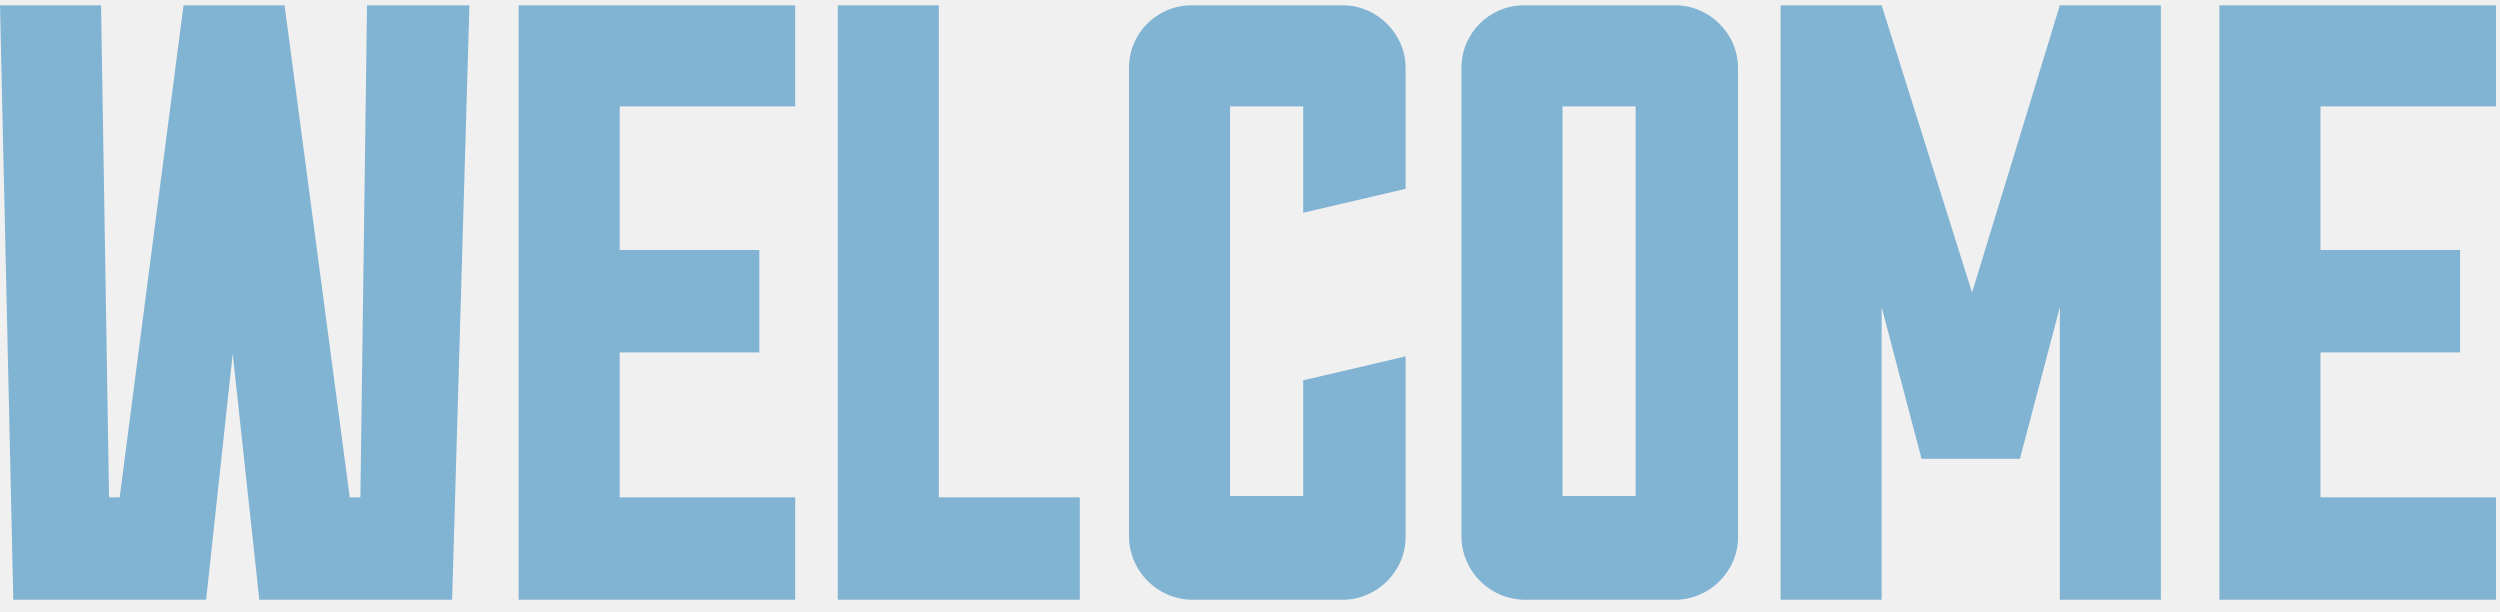
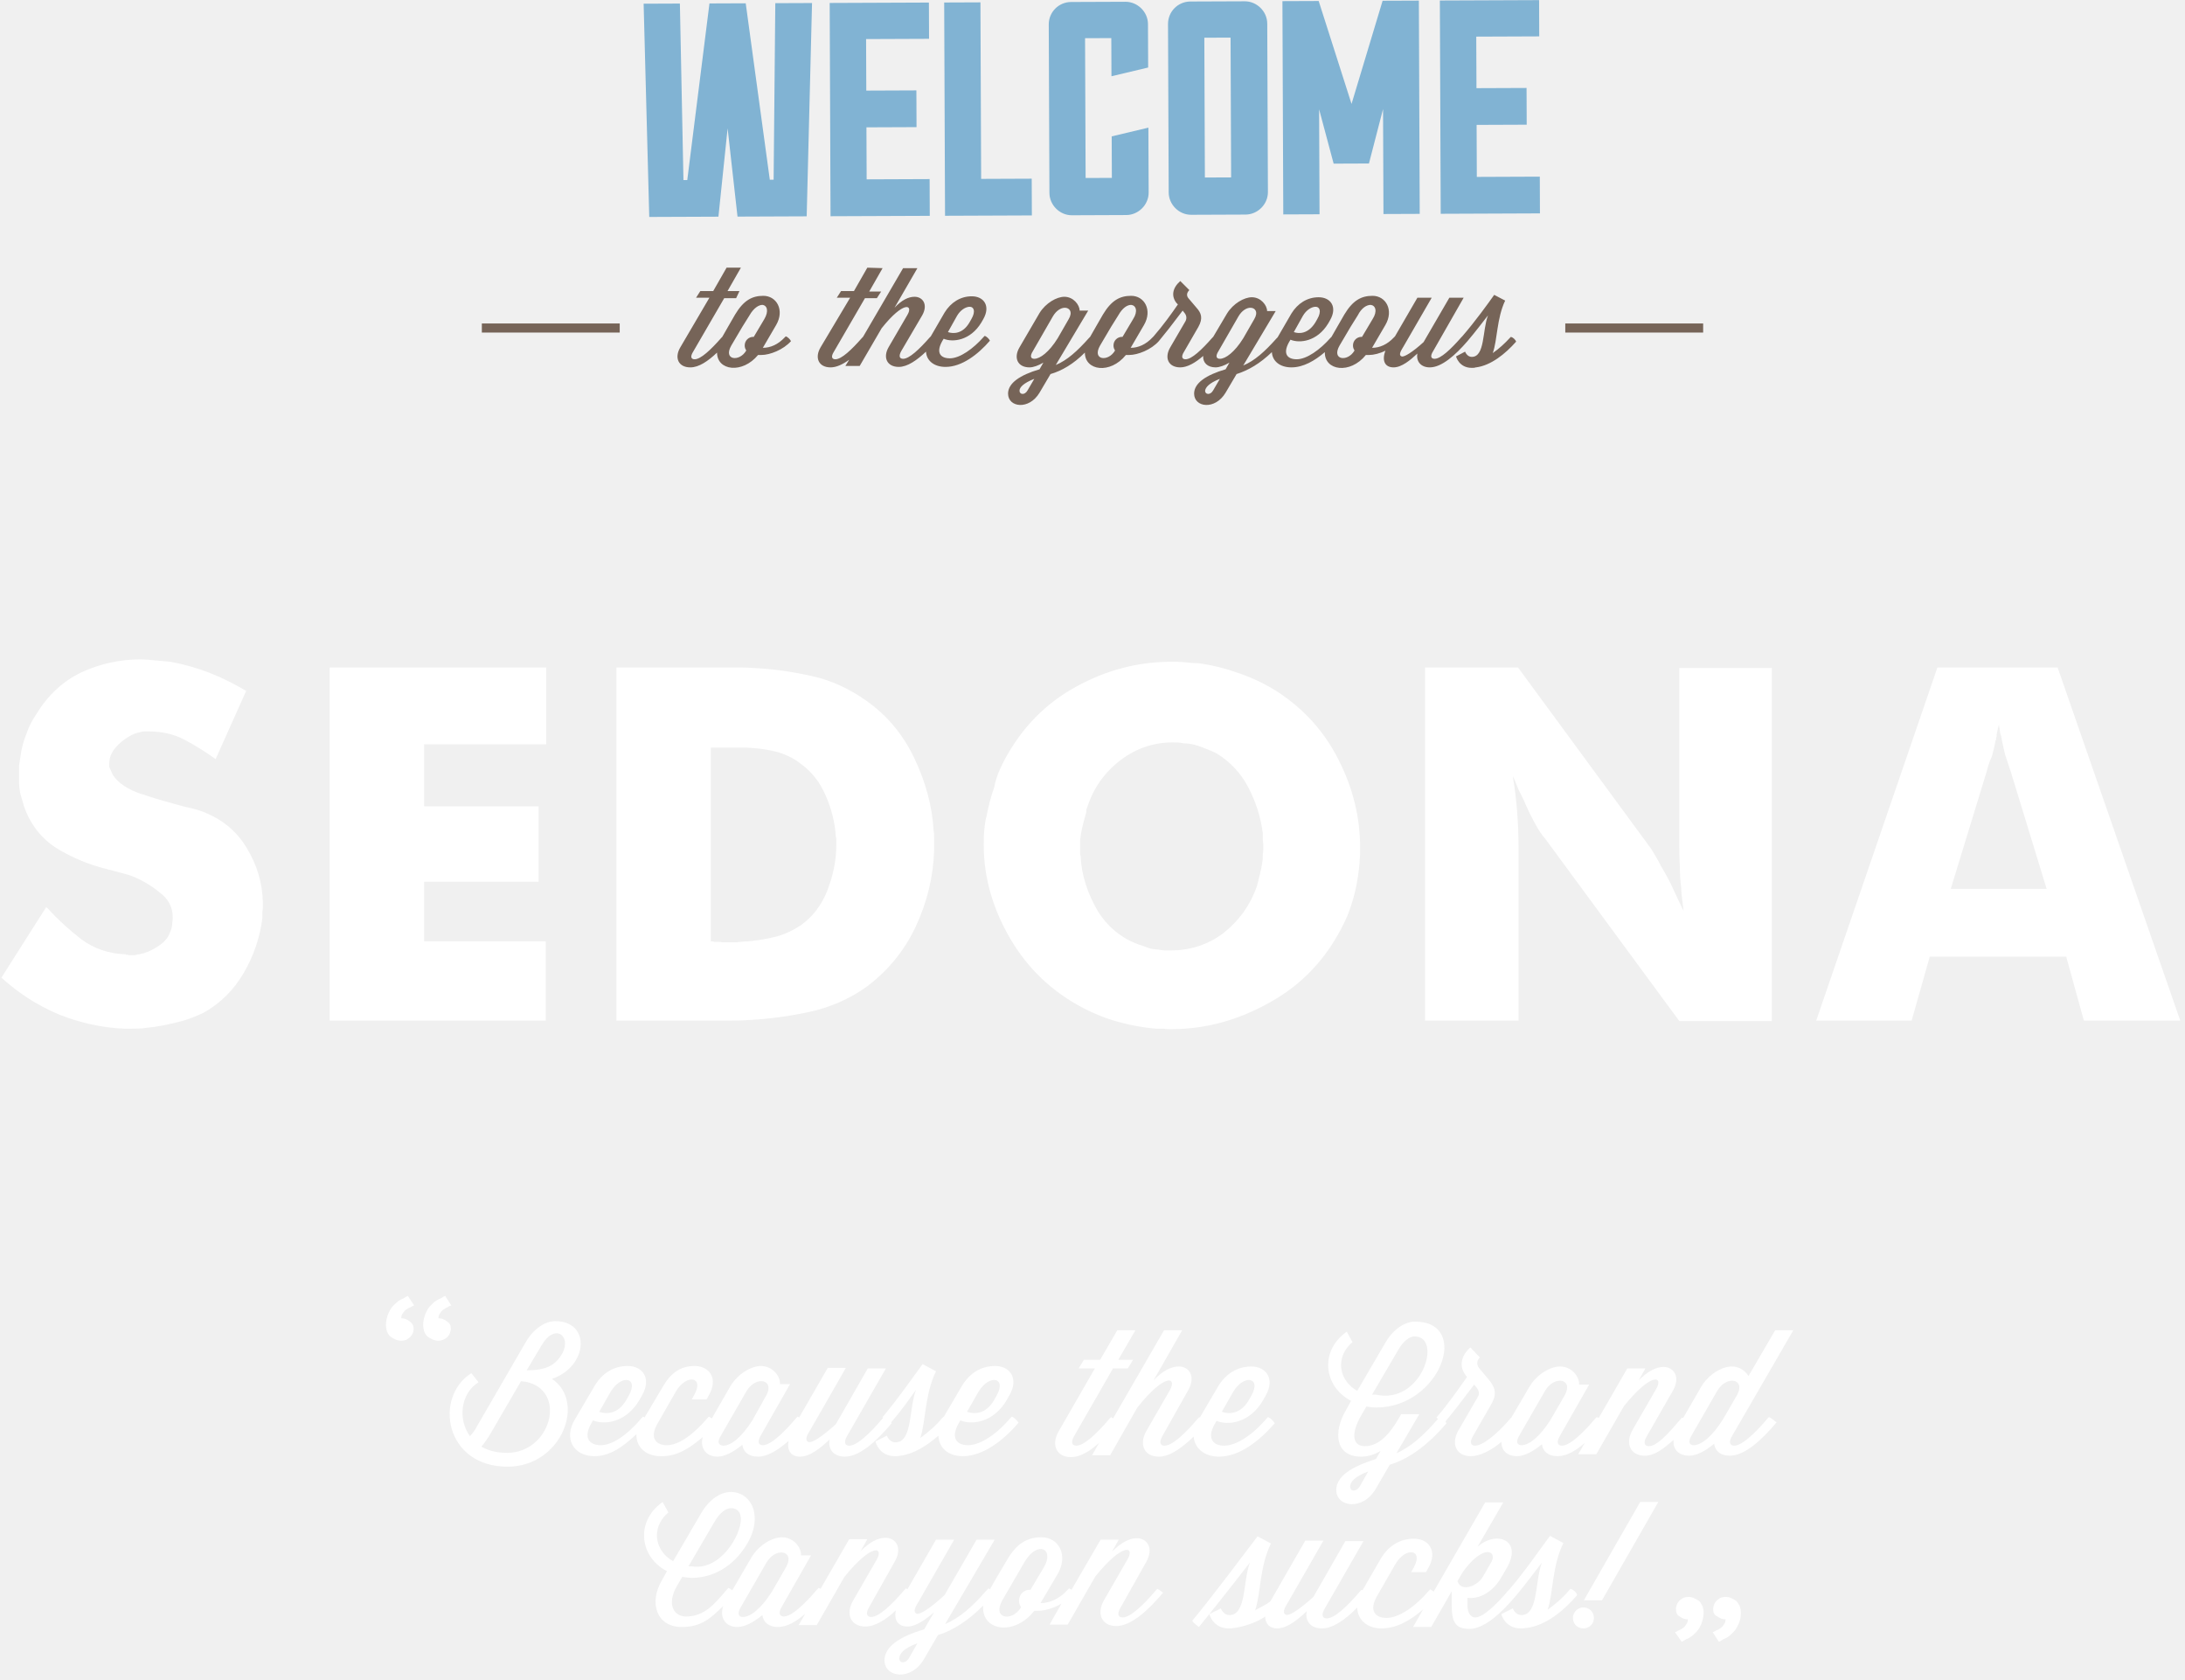
- <svg xmlns="http://www.w3.org/2000/svg" width="188" height="46" fill="none">
-   <path d="M187.7 37.4v7.7h-20.8V.4h20.8V8h-13.2v10.8H185v7.7h-10.5v10.9h13.2ZM154.9.4h7.6v44.7h-7.6v-22l-3 11.4h-7.4l-3-11.4v22h-7.6V.4h7.6l6.8 21.6L154.9.4ZM123 8h-5.5v29.3h5.5V8Zm3-7.6c2.5 0 4.7 2.1 4.7 4.7v35.3c0 2.6-2.2 4.7-4.7 4.7h-11.4a4.8 4.8 0 0 1-4.7-4.7V5.1c0-2.6 2.1-4.7 4.7-4.7H126ZM98 28.6l7.7-1.8v13.6c0 2.6-2.2 4.7-4.7 4.7H89.6a4.8 4.8 0 0 1-4.7-4.7V5.1c0-2.6 2.1-4.7 4.7-4.7H101c2.5 0 4.7 2.1 4.7 4.7v9.1L98 16V8h-5.5v29.3H98v-8.7Zm-16.8 8.8v7.7H63V.4h7.6v37h10.6Zm-21.4 0v7.7H39V.4h20.8V8H46.6v10.8h10.5v7.7H46.6v10.9h13.2ZM27.6.4h7.7L34 45.1H19.5l-2-18.5-2 18.5H1L0 .4h7.6l.6 37H9l4.8-37h7.6l4.9 37h.8l.5-37Z" fill="#81B3D3" />
+ <svg xmlns="http://www.w3.org/2000/svg" width="458" height="352" viewBox="0 0 458 352" fill="none">
+   <path d="M152.3 56.1L149.5 61H146.8L145.9 62.4H148.7L142.6 72.8C141.3 75 142.2 77 144.7 77C146.5 77 148.4 75.7 150.3 73.9C150.3 77.7 155.6 78.4 158.9 74.4H159.6C161.4 74.4 164.2 73.3 165.8 71.5C165.6 71.1 165.1 70.6 164.7 70.5L164.5 70.7C163.1 72.2 161.5 72.9 159.9 72.9L162.7 68.1C164.5 65 162.8 62 160 62C157.7 62 155.9 62.9 154.1 65.9L152.6 68.5L151.4 70.6L151.2 70.8C149 73.3 146.9 75.3 145.6 75.3C144.9 75.3 144.6 74.8 145.3 73.7L151.8 62.5H154.3L155 61H152.5L155.3 56.1H152.3ZM159.8 63.9C160.8 64 161.2 65.2 160.2 66.9L158 70.6H157.9C156.9 70.6 156.1 71.4 156.1 72.4C156.1 72.8 156.2 73.1 156.4 73.4V73.5C155 75.9 151.5 75.5 153.3 72.4L155.6 68.5L157.1 66.1C158 64.5 159.1 63.9 159.8 63.9ZM181.8 56.1L179 61H176.3L175.4 62.4H178.2L172 72.8C170.7 75 171.6 77 174.1 77C175.3 77 176.6 76.4 178 75.4L177.2 76.7H180.2L184.8 68.8C189.4 63 191.5 63.8 190.2 66L186.3 72.7C185 74.9 185.9 76.9 188.4 76.9C190.2 76.9 192.2 75.5 194.1 73.7C194.2 75.6 195.8 76.9 198.2 76.9C201.6 76.9 205 74.3 207.5 71.4C207.3 71 206.8 70.5 206.4 70.4L206.2 70.6C204 73.1 201.2 75.1 199.1 75.1C197.2 75.1 196.1 74 197.5 71.5L197.8 71C199.7 71.8 203.4 71.4 205.7 67.6L206.1 66.9C207.7 64.1 206.2 62.1 203.7 62.1C201.3 62.1 199.3 63.4 198 65.5L195.1 70.5L194.9 70.7C192.7 73.2 190.6 75.2 189.3 75.2C188.6 75.2 188.3 74.7 188.9 73.6L193.3 66.1C194.6 63.8 193.4 62.2 191.7 62.2C190.4 62.2 189 62.9 187.5 64.5L192.3 56.2H189.3L180.9 70.6L180.7 70.8C178.5 73.3 176.4 75.3 175.1 75.3C174.4 75.3 174.1 74.8 174.8 73.7L181.3 62.5H183.8L184.7 61.1H182.2L185 56.2L181.8 56.1ZM203.1 64.3C204.1 64.2 204.6 65.2 203.6 66.9L203.2 67.6C201.8 70 199.8 70 198.7 69.6L200.6 66.2C201.3 65 202.3 64.4 203.1 64.3ZM247.4 58.9C245.7 60.4 245.5 62.1 246.6 63.5L246.9 63.8C245.6 65.7 243.8 68.2 241.8 70.5L241.6 70.7C240.2 72.2 238.6 72.9 237 72.9L239.8 68.1C241.6 65 239.9 62 237.1 62C234.8 62 233 62.9 231.2 65.9L229.7 68.5L228.5 70.6L228.3 70.8C225.8 73.6 223.7 75.5 221.3 76.5L228.1 65.1H226.3C226.3 63.9 225 62.2 223.1 62.2C221.5 62.2 219.2 63.5 217.9 65.6L213.7 72.8C212.4 75 213.3 77 215.8 77C216.6 77 217.7 76.6 218.7 76L217.9 77.4C213.8 78.6 211.3 80.3 211.3 82.5C211.3 85.4 215.7 86 217.9 82.3L220.2 78.4C222.6 77.7 225 76.3 227.4 73.9C227.4 77.7 232.7 78.5 236 74.4H236.7C238.5 74.4 241.3 73.3 242.9 71.5C244.3 69.8 245.5 68.3 247.9 65.1L248.3 65.6C248.7 66.1 248.8 66.7 248.5 67.3L245.3 72.8C244 75 244.9 77 247.4 77C248.9 77 250.6 76 252.2 74.6C252.1 76 253.1 77 254.8 77C255.6 77 256.7 76.6 257.7 76L256.9 77.4C252.8 78.6 250.3 80.3 250.3 82.5C250.3 85.4 254.7 86 256.9 82.3L259.2 78.4C261.7 77.6 264.1 76.2 266.6 73.8C266.7 75.7 268.3 77 270.7 77C273.2 77 275.6 75.6 277.7 73.8C277.6 77.7 283 78.5 286.3 74.4H287C287.9 74.4 289.2 74.1 290.4 73.5C289.6 75.6 290.3 77 292.1 77C293.8 77 295.6 75.5 297.1 74.1C296.8 75.7 297.8 77 299.7 77C302.2 77 305.1 74.4 307.6 71.5C309.3 69.5 310.8 67.5 311.9 66.1C310.7 69.2 311.3 74.8 308.5 74.8C307.5 74.8 307.1 73.7 307.1 73.7L305.2 74.7C305.2 74.7 305.8 77.1 308.5 77.1C308.8 77.1 309.1 77.1 309.3 77H309.4C312.5 76.6 315.5 74.2 317.8 71.6C317.6 71.1 317.1 70.7 316.7 70.6L316.5 70.8C315.4 72 314.2 73.1 312.9 74C313.9 71.2 313.7 66.8 315.5 63L313.2 61.8C312 63.5 309.2 67.4 306.5 70.5L306.3 70.7C304.1 73.2 302 75.2 300.7 75.2C300 75.2 299.7 74.7 300.4 73.6L306.8 62.4H303.8L298.4 71.7C296.1 73.8 294.3 74.9 293.8 74.7C293 74.4 293.8 73.3 294.2 72.6L300.1 62.4H297.1L292.4 70.5L292.2 70.7C290.8 72.2 289.2 72.9 287.6 72.9L290.4 68.1C292.2 65 290.5 62 287.7 62C285.4 62 283.6 62.9 281.8 65.9L280.3 68.5L279.1 70.6L278.9 70.8C276.7 73.3 273.9 75.3 271.8 75.3C269.9 75.3 268.8 74.2 270.2 71.7L270.5 71.2C272.4 72 276.1 71.6 278.4 67.8L278.8 67.1C280.4 64.3 278.9 62.3 276.4 62.3C274 62.3 272 63.6 270.7 65.7L267.8 70.7L267.6 70.9C265.1 73.7 263 75.6 260.6 76.6L267.4 65.2H265.6C265.6 64 264.3 62.3 262.4 62.3C260.8 62.3 258.5 63.6 257.2 65.7L254.3 70.6L254.1 70.8C251.9 73.3 249.8 75.3 248.5 75.3C247.8 75.3 247.5 74.8 248.2 73.7L251.2 68.5C252.2 66.7 251.8 65.6 250.8 64.5L249.1 62.5C248.7 62 248.7 61.4 249.3 60.8L247.4 58.9ZM237.1 63.9C238.1 64 238.6 65.2 237.5 66.9L235.3 70.6H235.2C234.2 70.6 233.4 71.4 233.4 72.4C233.4 72.8 233.5 73.1 233.7 73.4V73.5C232.3 75.9 228.8 75.5 230.6 72.4L232.9 68.5L234.4 66.1C235.3 64.5 236.3 63.9 237.1 63.9ZM287.3 63.9C288.3 64 288.8 65.2 287.7 66.9L285.5 70.6H285.4C284.4 70.6 283.6 71.4 283.6 72.4C283.6 72.8 283.7 73.1 283.9 73.4V73.5C282.5 75.9 279 75.5 280.8 72.4L283.1 68.5L284.6 66.1C285.4 64.5 286.5 63.9 287.3 63.9ZM275.6 64.3C276.6 64.2 277.1 65.2 276.1 66.9L275.7 67.6C274.2 70 272.3 70 271.2 69.6L273.1 66.2C273.8 65 274.8 64.4 275.6 64.3ZM223.2 64.5C224.2 64.5 224.9 65.4 224 66.9L221.7 70.9C219.9 73.8 218 75.2 216.8 75.2C216.1 75.2 215.8 74.7 216.5 73.6L220.7 66.3C221.4 65.1 222.4 64.5 223.2 64.5ZM262.1 64.5C263.1 64.5 263.8 65.4 262.9 66.9L260.6 70.9C258.8 73.8 256.9 75.2 255.7 75.2C255 75.2 254.7 74.7 255.4 73.6L259.6 66.3C260.3 65.1 261.3 64.5 262.1 64.5ZM216.8 79.4L215.4 81.8C214.8 82.9 213.7 82.7 213.7 81.9C213.7 81.2 214.5 80.3 216.8 79.4ZM255.7 79.4L254.3 81.8C253.7 82.9 252.6 82.7 252.6 81.9C252.7 81.2 253.4 80.3 255.7 79.4ZM101 67.8H129.9V69.7H101V67.8ZM328.1 67.8H357V69.7H328.1V67.8Z" fill="#766458" />
+   <path d="M322.758 37.024L322.789 44.724L301.989 44.808L301.81 0.108L322.61 0.025L322.64 7.625L309.44 7.677L309.484 18.477L319.984 18.435L320.014 26.135L309.514 26.177L309.558 37.077L322.758 37.024ZM289.81 0.156L297.41 0.126L297.589 44.825L289.989 44.856L289.901 22.856L286.947 34.268L279.547 34.297L276.501 22.909L276.589 44.909L268.989 44.94L268.81 0.24L276.41 0.21L283.297 21.782L289.81 0.156ZM257.941 7.884L252.441 7.906L252.558 37.205L258.058 37.183L257.941 7.884ZM260.91 0.272C263.41 0.262 265.619 2.353 265.629 4.953L265.77 40.252C265.781 42.852 263.589 44.961 261.089 44.971L249.689 45.017C247.089 45.027 244.981 42.836 244.971 40.336L244.829 5.036C244.819 2.436 246.91 0.328 249.51 0.317L260.91 0.272ZM233.023 28.583L240.716 26.753L240.771 40.352C240.781 42.952 238.589 45.061 236.089 45.071L224.689 45.117C222.09 45.127 219.981 42.936 219.971 40.436L219.829 5.136C219.819 2.536 221.911 0.428 224.511 0.417L235.911 0.372C238.411 0.362 240.619 2.453 240.629 5.053L240.666 14.153L232.973 15.983L232.941 7.984L227.441 8.006L227.558 37.305L233.058 37.283L233.023 28.583ZM216.259 37.45L216.29 45.15L198.09 45.223L197.911 0.524L205.511 0.493L205.659 37.493L216.259 37.45ZM194.859 37.536L194.89 45.236L174.09 45.319L173.911 0.62L194.711 0.536L194.741 8.136L181.541 8.189L181.585 18.989L192.085 18.947L192.115 26.647L181.615 26.689L181.659 37.589L194.859 37.536ZM162.511 0.665L170.211 0.634L169.09 45.339L154.59 45.397L152.516 26.905L150.59 45.413L136.09 45.471L134.911 0.776L142.511 0.745L143.259 37.742L144.059 37.739L148.711 0.72L156.311 0.69L161.359 37.67L162.159 37.667L162.511 0.665Z" fill="#81B3D3" />
+   <path d="M380.7 213.9L406.1 139.9H431.3L457 213.9H436.8L433.1 200.5H404.5L400.7 213.9H380.7ZM416.4 161.8L408.9 186.3H429L421.5 161.8C421.1 160.6 420.7 159.4 420.3 158.2C420 156.9 419.7 155.7 419.5 154.4C419.3 153.9 419.2 153.5 419.2 153.1C419.1 152.6 419 152.2 419 151.8C418.9 152.2 418.8 152.6 418.7 153.1C418.6 153.5 418.5 153.9 418.5 154.4C418.4 154.6 418.4 154.7 418.4 154.9C418.4 155 418.4 155.1 418.3 155.2C418.1 156.3 417.8 157.5 417.5 158.6C417 159.6 416.7 160.7 416.4 161.8ZM298.7 213.9V139.9H318.2L346.1 177.9C346.8 179 347.5 180.2 348.1 181.4C348.8 182.6 349.5 183.8 350.1 185L351.5 188C352 189 352.4 190 352.9 190.9C352.8 190.1 352.7 189.3 352.6 188.5C352.5 187.7 352.4 186.9 352.4 186.1C352.2 184.5 352.1 182.9 352.1 181.3C352 179.6 352 178 352 176.3V140H371.4V214H352L323.9 175.8C323.1 174.9 322.4 173.8 321.7 172.5C321 171.2 320.3 169.8 319.7 168.4C319.3 167.4 318.8 166.5 318.3 165.5C317.9 164.6 317.6 163.6 317.1 162.7C317.5 165.1 317.8 167.5 318 170C318.2 172.5 318.3 175 318.3 177.4V213.9H298.7ZM210.7 159C214.3 152.4 219.2 147.4 225.6 143.9C232 140.4 238.6 138.7 245.5 138.7C246.4 138.7 247.4 138.7 248.3 138.8C249.3 138.9 250.3 139 251.2 139C254.1 139.4 256.9 140.1 259.7 141.1C262.6 142.1 265.3 143.4 267.8 145C273.3 148.6 277.6 153.3 280.6 159.3C283.6 165.2 285.1 171.3 285.1 177.8C285.1 178.6 285.1 179.4 285 180.2C285 181 284.9 181.7 284.8 182.5C284.6 184.2 284.3 185.8 283.9 187.4C283.5 189 283 190.5 282.4 192C279.1 199.5 274.1 205.4 267.2 209.5C260.3 213.6 253.1 215.7 245.5 215.7C245 215.7 244.4 215.7 243.9 215.6H242.4C239.7 215.4 237.1 214.9 234.5 214.2C231.9 213.5 229.4 212.5 227.1 211.3C220.6 207.9 215.5 203.1 211.8 196.8C208.1 190.5 206.2 183.9 206.2 177.1C206.2 176.1 206.2 175.1 206.3 174.1C206.4 173.1 206.5 172 206.8 171C207.2 169 207.7 166.9 208.4 165C208.8 162.8 209.7 160.9 210.7 159ZM263.5 185.6C263.7 184.8 263.9 184 264.1 183.2C264.3 182.3 264.5 181.5 264.6 180.6C264.7 180.1 264.7 179.5 264.7 179C264.8 178.5 264.8 178 264.8 177.5C264.8 177 264.8 176.6 264.7 176.1V174.7C264.3 171.4 263.3 168.2 261.7 165.1C260.1 162 257.8 159.6 255 157.9C254.2 157.5 253.5 157.2 252.7 156.9C251.9 156.6 251.2 156.3 250.4 156.1C249.6 155.9 248.9 155.8 248.1 155.8C247.3 155.6 246.6 155.6 245.8 155.6C241.9 155.6 238.2 156.8 234.9 159.3C231.6 161.8 229.2 165.1 227.9 169.2L227.7 169.7V170.2C227.5 170.9 227.3 171.7 227.1 172.4C226.9 173.1 226.8 173.8 226.6 174.6L226.4 176.2V178.6C226.4 178.8 226.4 179.1 226.5 179.4C226.7 183.5 228 187.4 230.2 191.1C232.5 194.7 235.7 197.1 239.7 198.3L241.1 198.8C241.6 198.9 242.1 199 242.6 199L244 199.2H245.4C249.5 199.2 253.2 198 256.4 195.6C259.7 193 262.1 189.7 263.5 185.6ZM181.4 207C177.8 209.5 173.8 211.2 169.6 212.1C165.4 213 161 213.6 156.7 213.8C155.5 213.9 154.2 213.9 153 213.9H129.2V139.9H154.3C155.5 139.9 156.7 139.9 157.9 140C162.1 140.2 166.2 140.8 170.2 141.7C174.3 142.6 178.1 144.4 181.5 146.8C185.8 149.8 189.2 153.8 191.6 158.8C194 163.8 195.4 168.9 195.7 174.1C195.8 174.6 195.8 175 195.8 175.5V178.4C195.6 183.9 194.3 189.2 191.9 194.3C189.5 199.4 185.9 203.7 181.4 207ZM149 197.3C149.2 197.3 149.5 197.3 149.7 197.4H150.5C150.8 197.4 151.1 197.4 151.3 197.5H154.4C155.3 197.4 156.1 197.3 156.8 197.3C158.8 197.1 160.8 196.8 162.7 196.3C164.6 195.8 166.4 194.9 167.9 193.9C170.4 192.1 172.2 189.7 173.4 186.7C174.6 183.6 175.3 180.4 175.3 177.1V176.2C175.3 175.9 175.3 175.6 175.2 175.3C175 172.4 174.3 169.5 173.1 166.8C171.9 164 170.2 161.8 168 160.2C166.4 158.9 164.5 158 162.5 157.5C160.5 157 158.5 156.8 156.5 156.7H149V197.3ZM69.1 213.9V139.9H114.5V156H88.9V169H112.9V184.8H88.9V197.3H114.4V213.9H69.1ZM9.7 190.1C9.8 190.2 9.8 190.3 9.8 190.3C9.9 190.3 10 190.3 10 190.4C12.1 192.7 14.5 194.9 17.1 196.9C19.7 198.8 22.8 199.9 26.2 200C26.3 200 26.4 200 26.4 200.1H26.7C26.8 200.1 26.9 200.1 26.9 200.2H28.2C28.6 200.1 28.9 200 29.2 200C30.4 199.8 31.6 199.3 32.7 198.6C33.9 197.9 34.8 197.1 35.4 196L35.6 195.5L35.8 195C36 194.5 36.1 194 36.1 193.5C36.2 193 36.2 192.6 36.2 192.2C36.2 190.1 35.3 188.4 33.4 187C31.7 185.6 29.7 184.4 27.6 183.6C26.8 183.3 26 183.1 25.2 182.9C24.5 182.7 23.7 182.5 23 182.3H22.8C22.7 182.2 22.6 182.2 22.6 182.2C18.8 181.3 15.2 179.8 11.9 177.8C8.6 175.7 6.3 172.7 5 168.9C4.8 168.1 4.5 167.3 4.3 166.5C4.1 165.6 4 164.7 4 163.8C4 163.7 4 163.4 4 163.2V160.4C4.1 159.8 4.2 159.2 4.3 158.5C4.5 156.9 4.9 155.4 5.5 153.9C6 152.4 6.7 151 7.6 149.7C10.1 145.6 13.3 142.7 17.1 140.9C21 139.1 25.2 138.2 29.4 138.2C30.4 138.2 31.4 138.3 32.4 138.4C33.5 138.5 34.6 138.6 35.7 138.7C38.5 139.2 41.3 140 43.9 141C46.7 142.1 49.2 143.4 51.6 144.8L45.2 159.1C43.1 157.6 40.9 156.2 38.6 155C36.3 153.8 33.8 153.3 31.1 153.3H30.2C28.4 153.5 26.8 154.3 25.2 155.7C23.7 157 22.9 158.4 22.9 160V160.7C23 160.9 23.1 161.2 23.2 161.4C23.4 161.9 23.6 162.4 24 162.9C24.4 163.4 24.8 163.8 25.3 164.2C26.2 164.9 27.4 165.6 29 166.2C30.6 166.7 32.3 167.3 34.1 167.8C35.6 168.2 37 168.6 38.4 169C39.8 169.3 41 169.6 41.9 169.9C46.2 171.4 49.5 174 51.7 177.7C53.9 181.3 55 185.1 55.1 189.1V189.7C55.1 190.2 55.1 190.6 55 191.1V192.4C54.5 196.4 53.2 200.3 51.1 203.9C49 207.5 46.2 210.3 42.6 212.3C41.3 212.9 39.9 213.5 38.5 213.9C37.1 214.3 35.7 214.6 34.3 214.9C33.2 215.1 32 215.3 30.8 215.4C29.7 215.6 28.6 215.6 27.4 215.6H26C21.4 215.4 16.8 214.4 12.3 212.6C7.8 210.7 3.8 208.1 0.3 204.9L9.7 190.1ZM351.3 337.2C351.3 336.9 351.4 336.6 351.5 336.3C351.6 336 351.8 335.7 352 335.5C352.2 335.3 352.5 335.1 352.8 334.9C353.1 334.8 353.5 334.7 353.9 334.7C354.4 334.7 354.8 334.8 355.2 335C355.6 335.2 356 335.4 356.3 335.7C356.5 336 356.7 336.3 356.9 336.7C357 337.1 357.1 337.5 357.1 338C357.1 338.9 356.9 339.6 356.6 340.4C356.3 341.1 355.9 341.8 355.3 342.3C355 342.6 354.8 342.8 354.5 343C354.2 343.2 353.9 343.4 353.6 343.5C353.3 343.6 353.1 343.8 352.9 343.9C352.8 344 352.7 344 352.5 344.1L351.1 342.1C351.3 342 351.6 341.9 351.9 341.7C352.2 341.6 352.5 341.4 352.8 341.2C353.1 341 353.3 340.7 353.5 340.4C353.7 340.1 353.8 339.8 353.8 339.4C353.2 339.4 352.6 339.2 352.1 338.8C351.5 338.5 351.3 338 351.3 337.2ZM359.1 337.2C359.1 336.9 359.2 336.6 359.3 336.3C359.4 336 359.6 335.7 359.8 335.5C360 335.3 360.3 335.1 360.6 334.9C360.9 334.8 361.3 334.7 361.7 334.7C362.2 334.7 362.6 334.8 363 335C363.4 335.2 363.8 335.4 364.1 335.7C364.3 336 364.5 336.3 364.7 336.7C364.8 337.1 364.9 337.5 364.9 338C364.9 338.8 364.8 339.6 364.4 340.4C364.1 341.1 363.7 341.8 363.1 342.3C362.8 342.6 362.6 342.8 362.3 343C362 343.2 361.7 343.4 361.4 343.5C361.1 343.6 360.9 343.8 360.7 343.9C360.6 344 360.5 344 360.3 344.1L359 342.1C359.2 342 359.5 341.9 359.8 341.7C360.1 341.6 360.4 341.4 360.7 341.2C361 341 361.2 340.7 361.4 340.4C361.6 340.1 361.7 339.8 361.7 339.4C361.1 339.4 360.5 339.2 360 338.8C359.3 338.5 359.1 338 359.1 337.2ZM94.5 278.5C94.5 278.8 94.4 279.1 94.3 279.4C94.2 279.7 94 280 93.8 280.2C93.3 280.7 92.6 281 91.9 281C91.5 281 91 280.9 90.6 280.7C90.2 280.5 89.8 280.3 89.5 280C89.2 279.7 89 279.3 88.9 279C88.8 278.6 88.7 278.2 88.7 277.7C88.7 276.8 88.9 276.1 89.2 275.3C89.5 274.6 89.9 273.9 90.5 273.4C90.8 273.1 91 272.9 91.3 272.7C91.6 272.5 91.9 272.3 92.2 272.2C92.5 272.1 92.7 271.9 92.9 271.8C93.1 271.7 93.2 271.7 93.3 271.6L94.6 273.6C94.3 273.7 94 273.8 93.8 274C93.5 274.1 93.2 274.3 92.9 274.5C92.6 274.7 92.4 275 92.2 275.3C92 275.6 91.9 275.9 91.9 276.3C92.6 276.3 93.1 276.5 93.6 276.9C94.3 277.3 94.5 277.8 94.5 278.5ZM86.7 278.5C86.7 279.1 86.5 279.7 86 280.2C85.8 280.4 85.5 280.6 85.2 280.8C84.9 280.9 84.5 281 84.1 281C83.7 281 83.2 280.9 82.8 280.7C82.4 280.5 82 280.3 81.7 280C81.4 279.7 81.2 279.3 81.1 279C81 278.6 80.9 278.2 80.9 277.7C80.9 276.8 81.1 276.1 81.4 275.3C81.7 274.6 82.1 273.9 82.7 273.4C82.9 273.2 83.2 272.9 83.5 272.7C83.8 272.5 84.1 272.3 84.4 272.2C84.7 272.1 84.9 271.9 85.1 271.8C85.3 271.7 85.4 271.7 85.5 271.6L86.8 273.6C86.6 273.7 86.3 273.8 86 274C85.7 274.1 85.4 274.3 85.1 274.5C84.8 274.7 84.6 275 84.4 275.3C84.2 275.6 84.1 275.9 84.1 276.3C84.8 276.3 85.3 276.5 85.8 276.9C86.4 277.3 86.7 277.8 86.7 278.5ZM332 335.4H335.8L347.6 314.8H343.8L332 335.4ZM331.9 336.9C330.7 336.9 329.7 337.9 329.7 339.1C329.7 340.3 330.6 341.3 331.9 341.3C333.1 341.3 334.1 340.4 334.1 339.1C334.1 337.8 333.1 336.9 331.9 336.9ZM305.5 331.4L306.6 329.5C311 323.4 313.9 325.1 312.6 327.4L310.8 330.5C309.7 332.4 306.3 333.8 305.5 331.4ZM330.6 334.3C330.4 333.7 329.7 333.1 329.2 333L328.9 333.3C327.6 334.9 326 336.2 324.4 337.4C325.6 333.8 325.3 328.3 327.7 323.4L324.9 321.9C323.3 324 319.9 329 316.5 333L316.2 333.3C313.5 336.5 310.8 339 309.2 339C308.4 339 307.6 338.2 307.6 336.5V334.9C310.3 335.2 313.1 333.5 314.8 330.4L315.8 328.7C319.3 322.7 313.6 320.7 309.7 324.2L315.1 314.9H311.3L300.5 333.6C300.3 333.4 300.1 333.3 299.8 333.1L299.5 333.4C296.8 336.6 293.3 339.1 290.6 339.1C288.3 339.1 286.9 337.6 288.6 334.6L292.5 327.8C294.7 324.1 298.5 324.7 296.3 328.6L295.8 329.5H298.9L299.4 328.6C301.4 325.1 299.5 322.5 296.4 322.5C293.3 322.5 290.9 324.1 289.3 326.9L285.6 333.3C285.5 333.3 285.4 333.2 285.4 333.2L285.1 333.5C282.4 336.7 279.7 339.2 278.1 339.2C277.3 339.2 276.8 338.6 277.7 337.1L285.8 323H282L275.3 334.7C272.4 337.3 270.2 338.8 269.5 338.4C268.6 338 269.5 336.6 270 335.8L277.4 322.9H273.6L266.3 335.6C265.5 336.3 263.9 337 263.1 337.5C264.3 333.9 264 328.4 266.4 323.5L263.6 322C262 324.1 253.3 335.7 249.9 339.7C250.2 340.2 250.8 340.6 251.3 341C253.4 338.5 260.6 329.3 262 327.5C260.5 331.4 261.3 338.5 257.7 338.5C256.4 338.5 255.9 337.1 255.9 337.1L253.5 338.3C253.5 338.3 254.2 341.3 257.6 341.3C258 341.3 258.3 341.3 258.7 341.2H258.8C260.7 340.9 263.4 340.1 265.2 338.8C265.2 340.3 266.1 341.3 267.7 341.3C269.8 341.3 272.1 339.4 273.9 337.7C273.5 339.7 274.7 341.3 277.1 341.3C279.4 341.3 282.1 339.4 284.5 336.9C284.5 339.4 286.5 341.3 289.6 341.3C292.7 341.3 295.7 339.6 298.3 337.3L296.2 341H300L304.3 333.5V336.5C304.3 339.7 304.9 341.4 308 341.4C311.1 341.4 314.7 338.1 317.8 334.4C319.9 331.9 321.8 329.3 323.2 327.5C321.7 331.4 322.5 338.5 318.9 338.5C317.6 338.5 317.1 337.1 317.1 337.1L314.7 338.3C314.7 338.3 315.4 341.3 318.8 341.3C319.2 341.3 319.5 341.3 319.9 341.2H320C324 340.7 327.8 337.6 330.6 334.3ZM216 333.2H215.8C214.6 333.2 213.6 334.2 213.6 335.5C213.6 336 213.7 336.4 214 336.8V336.9C212.2 339.9 207.9 339.4 210.1 335.4L213 330.4L214.8 327.3C217.5 322.8 221.1 324.6 218.8 328.5L216 333.2ZM190.6 347.4C189.8 348.8 188.5 348.6 188.5 347.6C188.5 346.6 189.4 345.5 192.3 344.4L190.6 347.4ZM161.8 333.6C159.5 337.2 157.3 338.9 155.7 338.9C154.9 338.9 154.4 338.3 155.3 336.8L160.6 327.6C162.6 324.1 166.7 325 164.8 328.4L161.8 333.6ZM149.8 318.9C150.9 317 152.2 316.1 153.2 316.1C154.6 316.1 155.3 317 155.3 318.4C155.3 321.9 150.9 329.2 145.1 328.3H144.3L149.8 318.9ZM242.6 333L242.3 333.3C239.6 336.5 236.9 339 235.3 339C234.5 339 234 338.4 234.9 336.9L240.3 327.3C241.9 324.4 240.4 322.4 238.3 322.4C236.7 322.4 235 323.3 233.1 325.2L234.5 322.7H230.7L224.6 333.2C224.4 333.1 224.3 333 224.1 332.9L223.8 333.2C222.1 335.1 220 336 218.1 336L221.7 329.9C224 325.9 221.9 322.2 218.3 322.2C215.4 322.2 213.1 323.4 211 327.1L209.1 330.3L207.5 333.1C207.4 333 207.3 333 207.2 332.9L206.9 333.2C203.8 336.8 201.1 339.1 198.1 340.4L208.5 322.7H204.7L198 334.3C195.1 337 192.8 338.5 192.1 338.2C191.2 337.8 192.1 336.4 192.6 335.6L200 322.7H196.2L190.2 333.1C190.1 333 190 333 189.9 332.9L189.6 333.2C186.9 336.4 184.2 338.9 182.6 338.9C181.8 338.9 181.3 338.3 182.2 336.8L187.6 327.2C189.2 324.3 187.7 322.3 185.6 322.3C184 322.3 182.3 323.2 180.4 325.1L181.8 322.6H178L172 333C171.9 332.9 171.8 332.9 171.6 332.8L171.3 333.1C168.6 336.3 165.9 338.8 164.3 338.8C163.5 338.8 163 338.2 163.9 336.7L170 326H167.9C168 324.4 166.4 322.2 163.9 322.2C161.9 322.2 159 323.8 157.4 326.6L153.5 333.3C153.2 333.1 152.9 332.9 152.7 332.8L152.4 333.1C149.7 336.3 147.6 338.8 143.8 338.8C141.2 338.8 139.7 336.2 141.9 332.4L143 330.5C143.7 330.6 144.4 330.7 145.1 330.7C149.1 330.7 153.7 328.6 156.7 323.4C157.8 321.5 158.2 319.8 158.2 318.3C158.2 314.9 156 312.7 153.2 312.7C151.1 312.7 148.7 314.2 147 317.1L141.1 327.2C138.9 326 137.7 323.9 137.7 321.8C137.7 320.1 138.5 318.3 140.1 317L138.9 314.8C136.2 316.7 135 319.3 135 321.8C135 324.8 136.7 327.7 139.8 329.3L138.7 331.3C136 335.9 137.6 341 142.9 341C147.1 341 149 339.1 151.6 336.6C150.8 339 152 341 154.6 341C156.1 341 158 340 159.8 338.5C160 340 161.1 341 163.1 341C164.9 341 166.9 339.9 168.8 338.2L167.4 340.6H171.2L177 330.5C182.8 323.3 185.4 324.2 183.7 327L178.8 335.5C177.2 338.3 178.3 340.9 181.4 340.9C183.4 340.9 185.7 339.5 187.8 337.5C187.3 339.6 188.3 340.9 190.2 340.9C192 340.9 194.1 339.4 195.8 337.9L193.7 341.5C188.6 343 185.4 345.1 185.4 348C185.4 351.6 191 352.4 193.7 347.7L196.6 342.7C199.8 341.7 202.9 339.7 206.1 336.5C205.6 341.8 212.6 343 216.8 337.6H217.6C219 337.6 220.8 337.1 222.5 336.1L220 340.5H223.8L229.6 330.4C235.4 323.2 238 324.1 236.3 326.9L231.4 335.4C229.8 338.2 230.9 340.8 234 340.8C237.1 340.8 240.7 337.5 243.8 333.8C243.7 333.8 243.1 333.2 242.6 333ZM361.2 297.4C358.9 301.1 356.6 302.9 355 302.9C354.2 302.9 353.7 302.3 354.6 300.8L359.9 291.6C361.9 288.1 366 289 364.1 292.4L361.2 297.4ZM325 297.6C322.7 301.2 320.5 302.9 318.9 302.9C318.1 302.9 317.6 302.3 318.5 300.8L323.8 291.6C325.8 288.1 329.9 289 328 292.4L325 297.6ZM285.1 311.4C284.3 312.8 283 312.6 283 311.6C283 310.6 283.9 309.5 286.8 308.4L285.1 311.4ZM293.1 282.9C294.2 281 295.5 280.1 296.5 280.1C302.5 280.1 298 294.5 288.4 292.3H287.6L293.1 282.9ZM370.8 297L370.5 297.3C367.8 300.5 365.1 303 363.5 303C362.7 303 362.2 302.4 363.1 300.9L375.9 278.8H372.1L366.5 288.4C365.8 287.3 364.6 286.4 363 286.4C361 286.4 358.1 288 356.5 290.8L352.8 297.2C352.7 297.2 352.6 297.1 352.6 297.1L352.3 297.4C349.6 300.6 347.3 303.1 345.6 303.1C344.8 303.1 344.3 302.5 345.2 301L350.7 291.4C352.3 288.5 350.8 286.5 348.7 286.5C347.1 286.5 345.4 287.4 343.5 289.3L344.9 286.8H341.1L335.1 297.2C335 297.1 334.9 297.1 334.7 297L334.4 297.3C331.7 300.5 329 303 327.4 303C326.6 303 326.1 302.4 327 300.9L333.1 290.2H331C331.1 288.6 329.5 286.4 327 286.4C325 286.4 322.1 288 320.5 290.8L316.8 297.1L316.6 297.3C313.9 300.5 310.8 303 309.2 303C308.4 303 307.9 302.4 308.8 300.9L312.6 294.3C313.9 292 313.3 290.7 312.1 289.2L310 286.7C309.5 286 309.5 285.2 310.2 284.5L308.2 282.4C306.1 284.3 305.9 286.5 307.2 288.2L307.5 288.6C305.8 291 303.6 294.2 301.1 297.1C301.2 297.2 301.3 297.3 301.4 297.4C298.3 301 295.6 303.3 292.7 304.6L297.5 296.4H293.7L293.3 297.1C291.3 300.6 289 303.1 286.1 303.1C283.5 303.1 283.1 300.5 285.3 296.7L286.4 294.8C287.1 294.9 287.8 295 288.5 295C301.9 295 308.4 277 296.6 277C294.5 277 292.1 278.5 290.4 281.4L284.5 291.5C282.3 290.3 281.1 288.2 281.1 286.1C281.1 284.4 281.9 282.6 283.5 281.3L282.3 279.1C279.6 281 278.4 283.6 278.4 286.1C278.4 289.1 280.1 292 283.2 293.6L282.1 295.6C279.4 300.2 279.9 305.3 285.3 305.3C286.9 305.3 288.2 304.8 289.4 304.1L288.4 305.8C283.3 307.4 280.1 309.4 280.1 312.3C280.1 315.9 285.7 316.7 288.4 312L291.3 307C295.2 305.8 299.1 303.1 303.2 298.3C303.1 298.2 303.1 298.1 303 297.9C304.7 295.9 306.1 294 309 290.2L309.5 290.8C310 291.4 310.2 292.2 309.7 292.9L305.7 299.8C304.1 302.6 305.2 305.2 308.3 305.2C310.2 305.2 312.6 304 314.7 302.2C314.7 303.9 315.8 305.2 318 305.2C319.5 305.2 321.4 304.2 323.2 302.7C323.4 304.2 324.5 305.2 326.5 305.2C328.3 305.2 330.3 304.1 332.2 302.4L330.8 304.8H334.6L340.4 294.7C346.2 287.5 348.8 288.4 347.1 291.2L342.2 299.7C340.6 302.5 341.7 305.1 344.8 305.1C346.8 305.1 348.6 303.7 350.8 301.8C350.6 303.7 351.8 305.1 354.1 305.1C355.6 305.1 357.5 304.1 359.3 302.6C359.5 304.1 360.6 305.1 362.6 305.1C365.7 305.1 369.3 301.8 372.4 298.1C371.9 297.8 371.3 297.2 370.8 297ZM258.5 291.7C260.7 288 264.5 288.6 262.3 292.5L261.8 293.4C260 296.5 257.5 296.4 256.1 295.9L258.5 291.7ZM255.5 305.3C259.8 305.3 264 302 267.2 298.3C266.9 297.8 266.3 297.2 265.8 297L265.5 297.3C262.8 300.5 259.3 303 256.6 303C254.3 303 252.9 301.5 254.6 298.5L255 297.8C257.4 298.8 262 298.3 264.8 293.4L265.3 292.5C267.3 289 265.4 286.4 262.3 286.4C259.3 286.4 256.8 288 255.2 290.8L251.5 297.1C251.5 297.1 251.4 297.1 251.4 297L251.1 297.3C248.4 300.5 245.7 303 244.1 303C243.3 303 242.8 302.4 243.7 300.9L249.1 291.3C250.7 288.4 249.2 286.4 247.1 286.4C245.5 286.4 243.7 287.3 241.8 289.3L247.8 278.8H244L233.3 297.3C233.2 297.2 233 297.1 232.9 297L232.6 297.3C229.9 300.5 227.2 303 225.6 303C224.8 303 224.3 302.4 225.2 300.9L233.3 286.8H236.4L237.5 285H234.4L238 278.8H234.2L230.6 285H227.2L226.1 286.8H229.5L221.9 300C220.3 302.8 221.4 305.4 224.5 305.4C226.4 305.4 228.4 304.2 230.4 302.4L228.9 305H232.7L238.4 295C244.2 287.7 246.8 288.6 245.2 291.4L240.3 299.9C238.7 302.7 239.8 305.3 242.9 305.3C245.2 305.3 247.7 303.5 250.2 301.1C250.4 303.5 252.4 305.3 255.5 305.3ZM128 291.7C130.2 288 134 288.6 131.8 292.5L131.3 293.4C129.5 296.5 127 296.4 125.6 295.9L128 291.7ZM151.1 300.9L156.4 291.7C158.4 288.2 162.5 289.1 160.6 292.5L157.7 297.7C155.4 301.3 153.2 303 151.6 303C150.7 302.9 150.2 302.4 151.1 300.9ZM205.1 291.7C207.3 288 211.1 288.6 208.9 292.5L208.4 293.4C206.6 296.5 204.2 296.4 202.7 295.9L205.1 291.7ZM147.3 301.2C146.7 303.4 147.9 305.3 150.4 305.3C151.9 305.3 153.8 304.3 155.6 302.8C155.8 304.3 156.9 305.3 158.9 305.3C160.9 305.3 163.1 303.9 165.3 302C164.9 304 165.8 305.3 167.7 305.3C169.8 305.3 172.1 303.4 173.9 301.7C173.5 303.7 174.7 305.3 177.1 305.3C180.2 305.3 183.8 302 186.9 298.3C186.9 298.3 186.8 298.2 186.8 298.1C188.9 295.7 190.7 293.1 192 291.3C190.5 295.2 191.3 302.3 187.7 302.3C186.4 302.3 185.9 300.9 185.9 300.9L183.5 302.1C183.5 302.1 184.2 305.2 187.6 305.2C188 305.2 188.3 305.2 188.7 305.1H188.8C191.6 304.7 194.3 303 196.7 300.9C196.8 303.4 198.7 305.2 201.8 305.2C206.1 305.2 210.3 301.9 213.5 298.2C213.2 297.7 212.6 297.1 212.1 296.9L211.8 297.2C209.1 300.4 205.6 302.9 202.9 302.9C200.6 302.9 199.2 301.4 200.9 298.4L201.3 297.7C203.7 298.7 208.3 298.2 211.1 293.3L211.6 292.4C213.6 288.9 211.7 286.3 208.6 286.3C205.5 286.3 203.1 287.9 201.5 290.7L197.8 297H197.7L197.4 297.3C196.1 298.9 194.5 300.2 192.9 301.4C194.1 297.8 193.8 292.3 196.2 287.4L193.4 285.9C191.8 288 188.4 293 185 297L185.1 297.1L185 297.3C182.3 300.5 179.6 303 178 303C177.2 303 176.7 302.4 177.6 300.9L185.7 286.8H181.9L175.2 298.5C172.3 301.1 170.1 302.6 169.4 302.2C168.5 301.8 169.4 300.4 169.9 299.6L177.3 286.7H173.5L167.5 297.1C167.4 297 167.3 297 167.2 296.9L166.9 297.2C164.2 300.4 161.5 302.9 159.9 302.9C159.1 302.9 158.6 302.3 159.5 300.8L165.6 290.1H163.5C163.6 288.5 162 286.3 159.5 286.3C157.5 286.3 154.6 287.9 153 290.7L149.2 297.3C149 297.2 148.8 297 148.6 296.9L148.3 297.2C145.6 300.4 142.4 302.9 139.8 302.9C137.5 302.9 136.1 301.4 137.8 298.4L141.7 291.6C143.9 287.9 147.7 288.5 145.5 292.4L145 293.3H148.1L148.6 292.4C150.6 288.9 148.7 286.3 145.6 286.3C142.5 286.3 140.5 287.9 138.9 290.7L135.1 297.1C135 297 134.9 297 134.8 296.9L134.5 297.2C131.8 300.4 128.6 302.9 125.9 302.9C123.6 302.9 122.2 301.4 123.9 298.4L124.3 297.7C126.7 298.7 131.3 298.2 134.1 293.3L134.6 292.4C136.6 288.9 134.7 286.3 131.6 286.3C128.5 286.3 126.1 287.9 124.5 290.7L120.5 297.5C118.1 301.5 120.2 305.2 124.6 305.2C127.9 305.2 130.6 303.2 133.4 300.6C133.3 303.2 135.3 305.2 138.5 305.2C141.9 305.3 144.6 303.5 147.3 301.2ZM110.4 287.2L113.5 282C116.3 277.2 119.8 280 117.9 283.6C116.4 286.3 114.3 287.2 110.4 287.2ZM106.3 304.5C104 304.5 102.3 304 100.9 303.2C101.6 302.4 102.2 301.5 102.8 300.5L109.2 289.5L110.2 289.6C119 291.4 115.5 304.5 106.3 304.5ZM115.7 289C123.3 286.4 123.9 276.9 116.4 276.9C114.3 276.9 111.9 278.4 110.2 281.3L100 298.9C99.6 299.7 99.1 300.4 98.5 301C95.9 297.4 96.6 292 100.3 289.7L98.8 287.8C90.9 292.8 93.2 307.4 106.4 307.4C117.7 307.4 122.9 293.8 115.7 289Z" fill="white" />
</svg>
